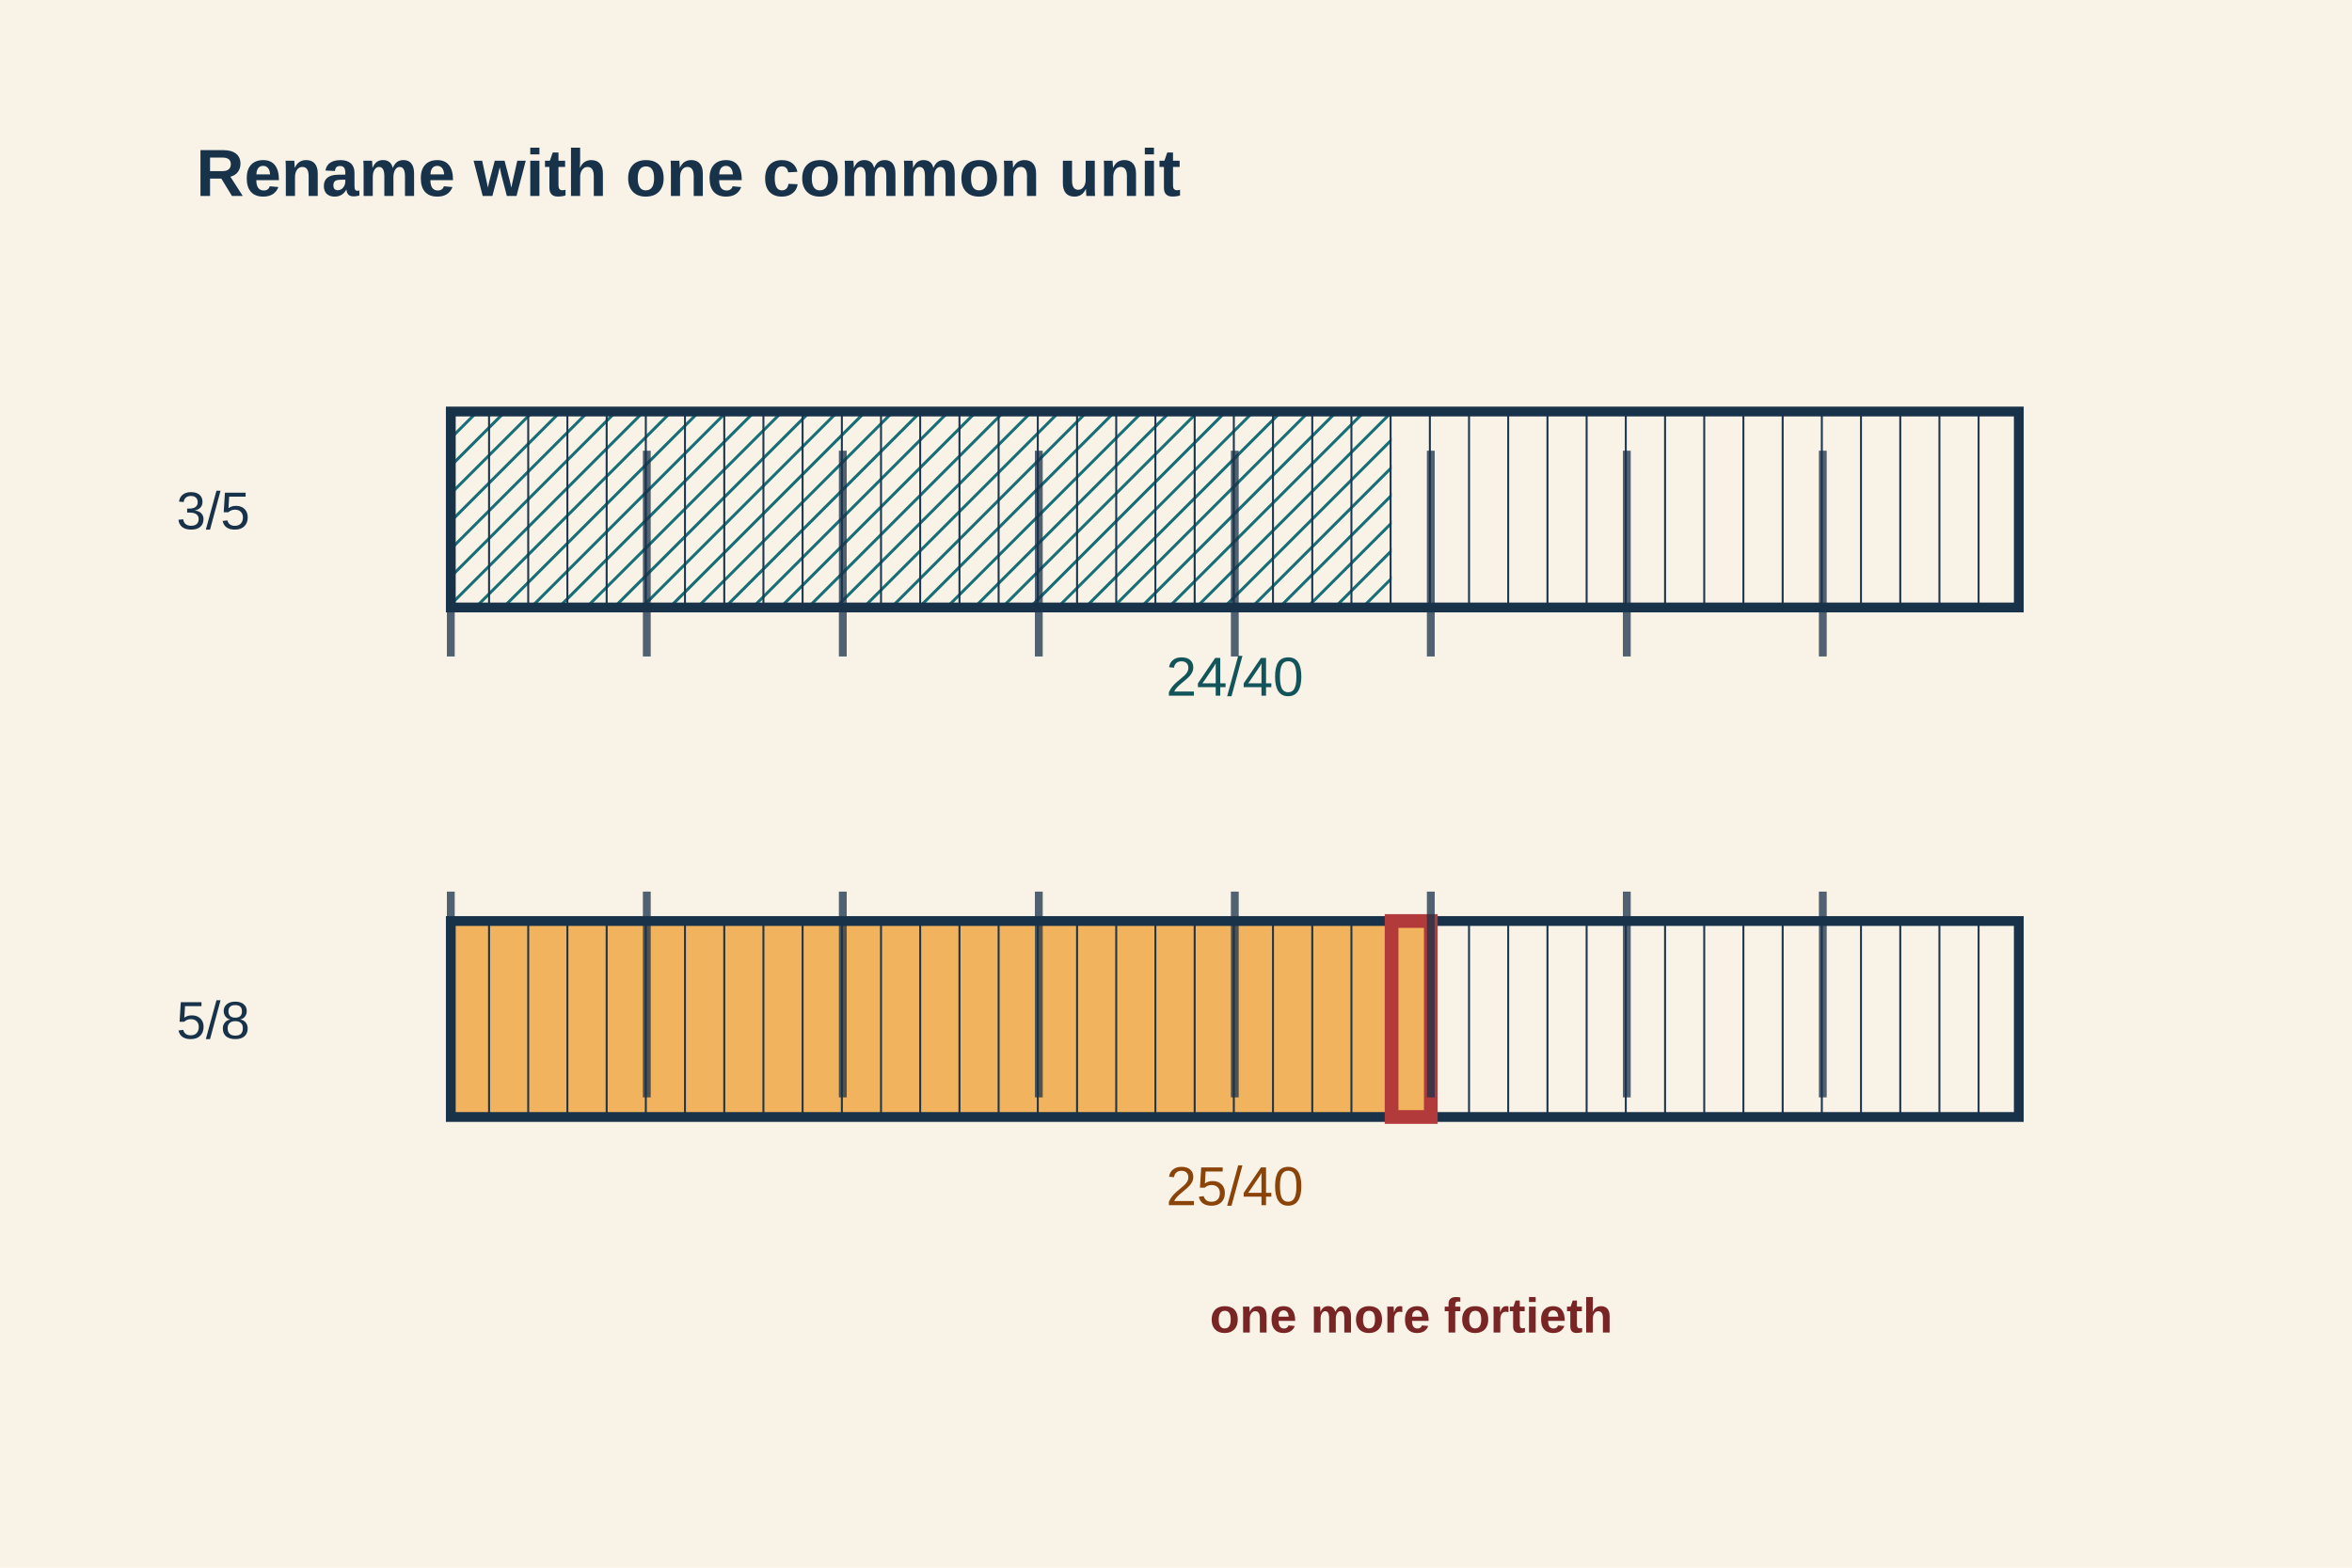
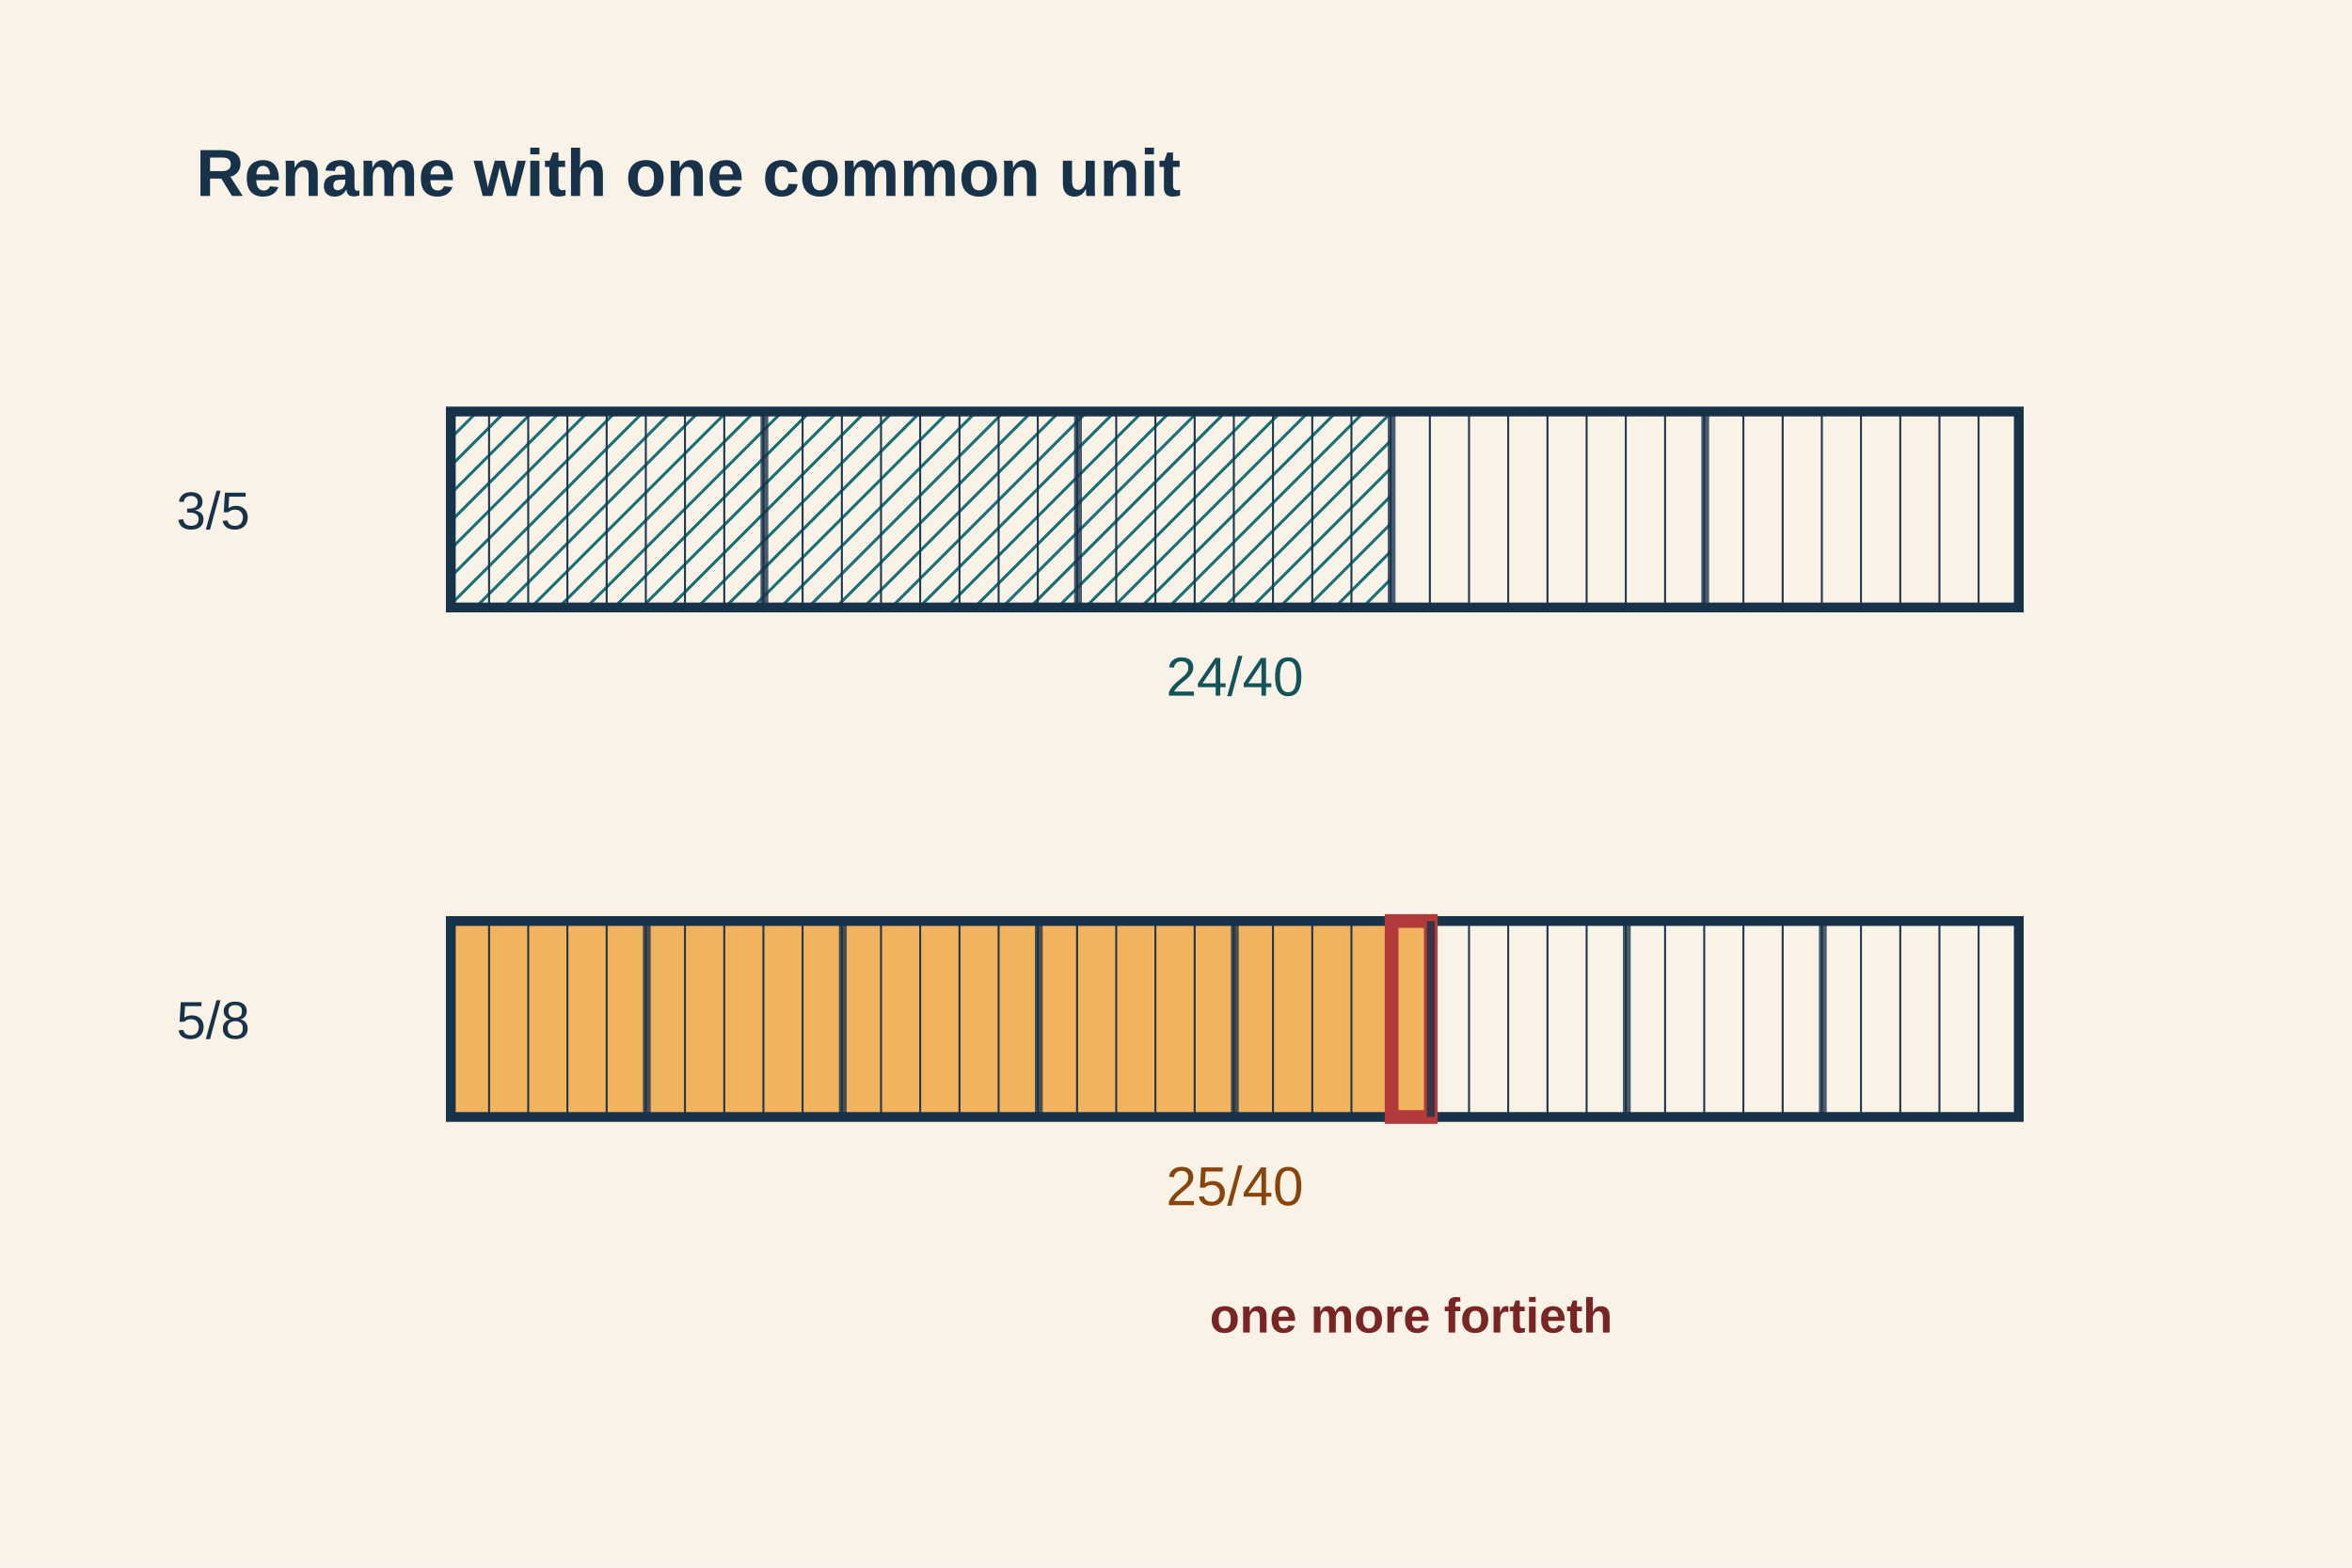
<svg xmlns="http://www.w3.org/2000/svg" data-qa-image-fixes="2026-09-08" width="1200" height="800" viewBox="0 0 1200 800" role="img" aria-labelledby="title desc" shape-rendering="geometricPrecision" text-rendering="optimizeLegibility">
  <defs>
    <pattern id="grid" x="230" width="20" height="100" patternUnits="userSpaceOnUse">
      <path d="M20 0V100" stroke="#18324A" stroke-width="2" />
    </pattern>
    <pattern id="hatch" width="10" height="10" patternUnits="userSpaceOnUse" patternTransform="rotate(45)">
      <line y2="10" stroke="#176B73" stroke-width="3" />
    </pattern>
  </defs>
  <rect width="1200" height="800" fill="#F8F2E7" />
  <text x="100" y="100" font-family="Arial, sans-serif" font-size="34" font-weight="700" fill="#18324A">Rename with one common unit</text>
  <text x="90" y="270" font-family="Arial, sans-serif" font-size="27" fill="#18324A">3/5</text>
  <rect x="230" y="210" width="480" height="100" fill="url(#hatch)" />
  <rect x="230" y="210" width="800" height="100" fill="url(#grid)" stroke="#18324A" stroke-width="5" />
  <text x="630" y="355" text-anchor="middle" font-family="Arial, sans-serif" font-size="28" fill="#12545A">24/40</text>
  <text x="90" y="530" font-family="Arial, sans-serif" font-size="27" fill="#18324A">5/8</text>
  <rect x="230" y="470" width="500" height="100" fill="#F2B35F" />
  <rect x="230" y="470" width="800" height="100" fill="url(#grid)" stroke="#18324A" stroke-width="5" />
  <rect x="710" y="470" width="20" height="100" fill="none" stroke="#B33A3A" stroke-width="7" />
  <text x="630" y="615" text-anchor="middle" font-family="Arial, sans-serif" font-size="28" fill="#8A4308">25/40</text>
  <text x="720" y="680" text-anchor="middle" font-family="Arial, sans-serif" font-size="25" font-weight="700" fill="#7A2525">one more fortieth</text>
-   <g data-qa-detail="group-boundaries">
-     <g stroke="#18324A" stroke-width="4" opacity=".75">
-       <path d="M230 230v105M230 455v105" />
-       <path d="M330 230v105M330 455v105" />
-       <path d="M430 230v105M430 455v105" />
-       <path d="M530 230v105M530 455v105" />
-       <path d="M630 230v105M630 455v105" />
-       <path d="M730 230v105M730 455v105" />
-       <path d="M830 230v105M830 455v105" />
-       <path d="M930 230v105M930 455v105" />
-     </g>
+   <g data-qa-detail="source-part-boundaries" stroke="#18324A" stroke-width="4" opacity=".78">
+     <path d="M390 210v100M550 210v100M710 210v100M870 210v100" />
+     <path d="M330 470v100M430 470v100M530 470v100M630 470v100M730 470v100M830 470v100M930 470v100" />
  </g>
</svg>
